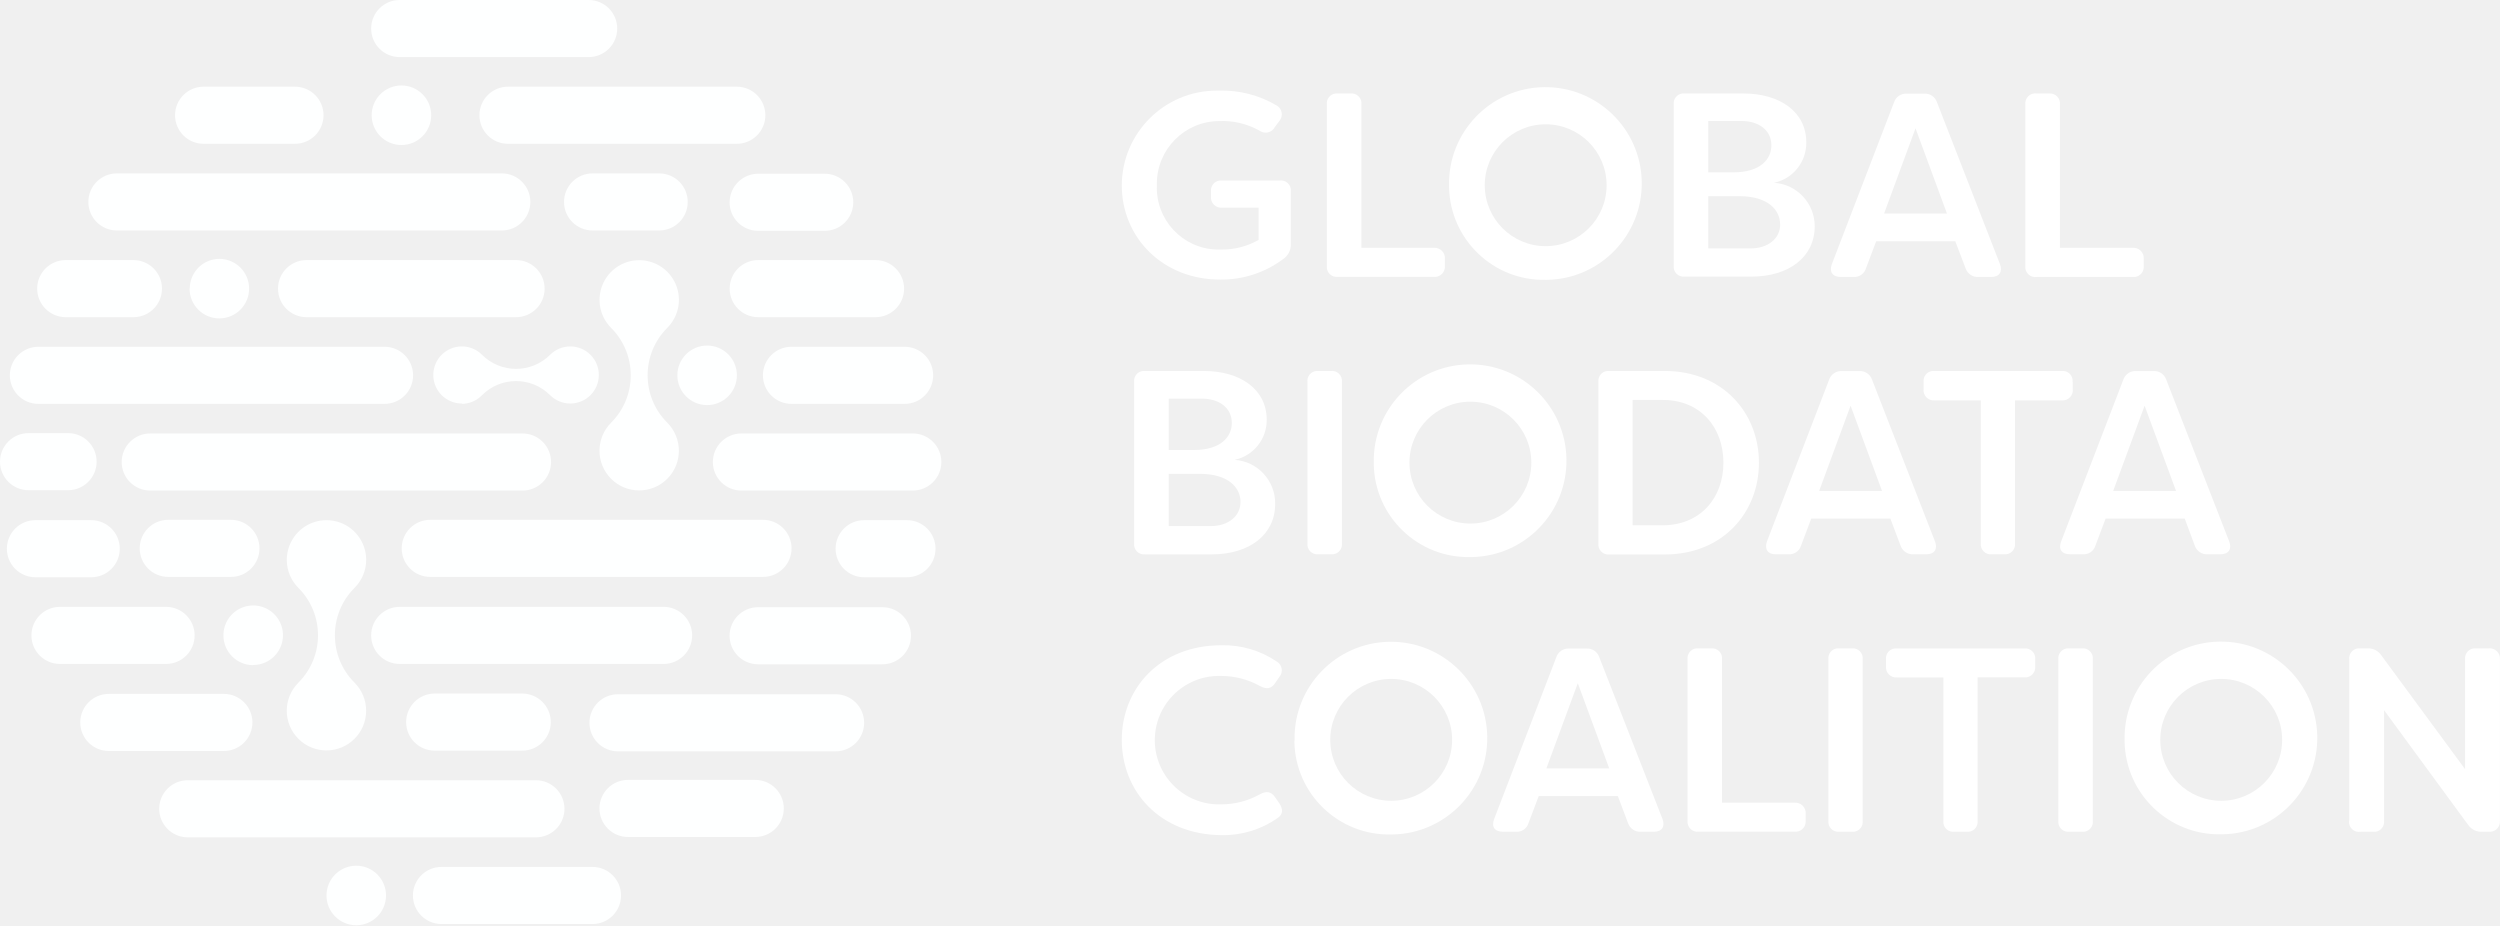
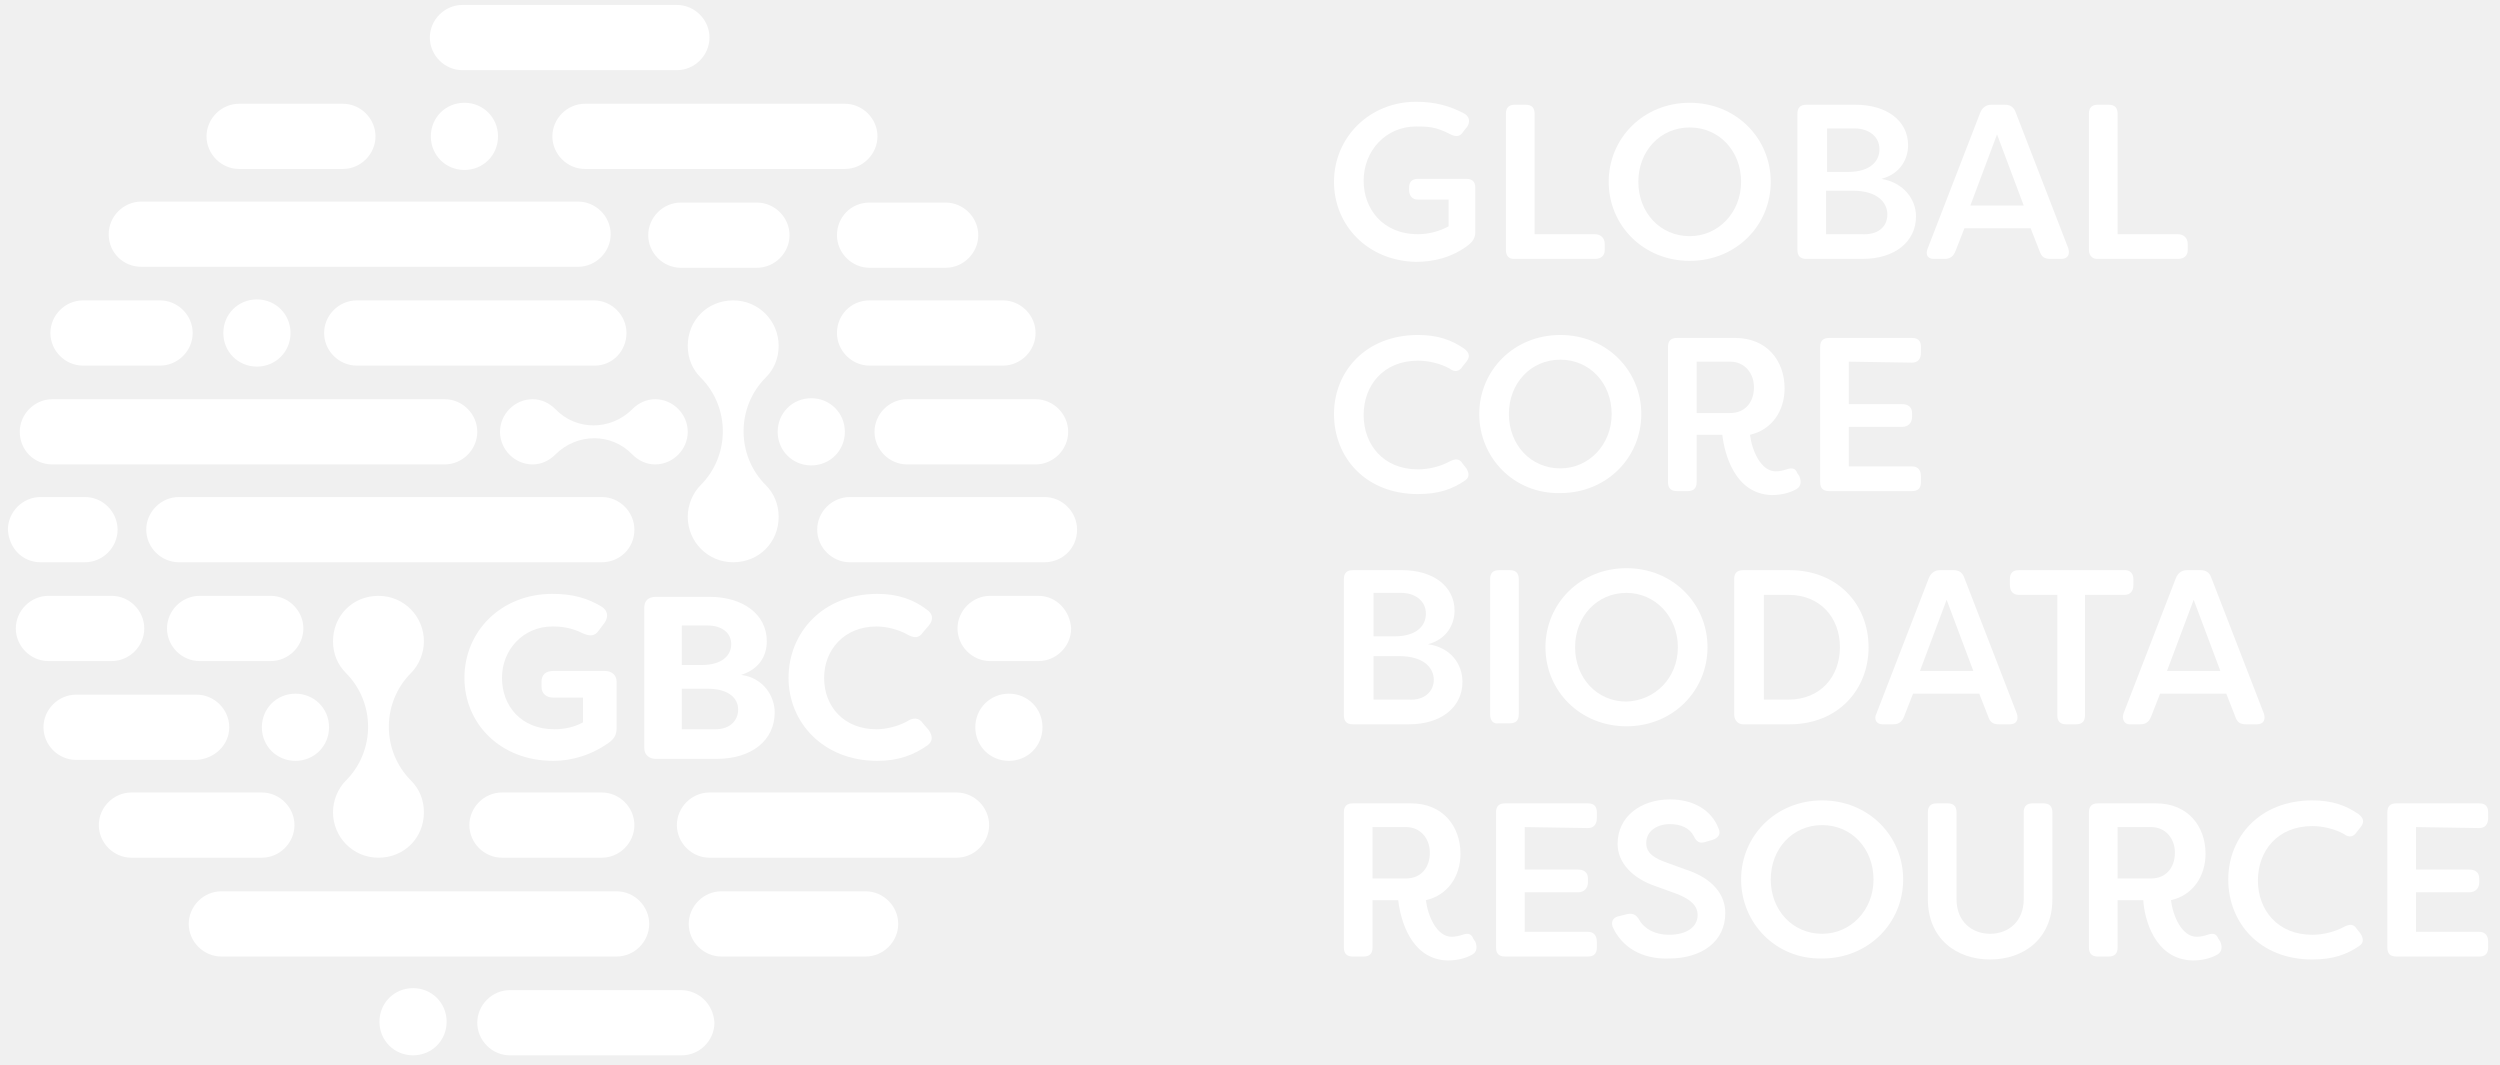
- <svg xmlns="http://www.w3.org/2000/svg" viewBox="0 0 287.22 106.3">
-   <g id="1a2c60e1-7c36-4988-a948-bfd498064522" data-name="Layer 2">
-     <g id="406ed730-d453-41cf-9bf1-2375692768a0" data-name="Layer 1">
-       <g id="0a45908b-ef7e-4807-9931-65d33eaea0e9" data-name="8fcccb1b-677a-47b3-a47b-f881884beb70">
-         <g id="5a4b9214-9290-4440-8c9e-deeea93cec3c" data-name="60c901dd-a0cc-4818-85cb-406ecfb0b0dc">
-           <path d="M104.87,56.36H85.18a3.28,3.28,0,0,1,0-6.56h19.69a3.28,3.28,0,0,1,0,6.56ZM78,34.45a4.56,4.56,0,1,0-7.79,3.22,7.7,7.7,0,0,1,0,10.89h0a4.56,4.56,0,1,0,6.45,0,7.7,7.7,0,0,1,0-10.89h0A4.55,4.55,0,0,0,78,34.45ZM75.73,19.92H68.08a3.28,3.28,0,0,0,0,6.56h7.65a3.28,3.28,0,0,0,0-6.56Zm5.51,26.62a3.42,3.42,0,1,0-3.42-3.42h0A3.42,3.42,0,0,0,81.24,46.54ZM90.94,63a3.28,3.28,0,0,0-3.28-3.28H49.43a3.28,3.28,0,0,0,0,6.56H87.67A3.28,3.28,0,0,0,90.94,63ZM55.08,13.24a3.28,3.28,0,0,0,3.28,3.28H84.65a3.28,3.28,0,0,0,0-6.56H58.36A3.28,3.28,0,0,0,55.08,13.24Zm28.74,10a3.28,3.28,0,0,0,3.28,3.28h7.65a3.28,3.28,0,0,0,0-6.56H87.1a3.28,3.28,0,0,0-3.27,3.24ZM45.92,6.56H67.63a3.28,3.28,0,0,0,0-6.56H45.92a3.28,3.28,0,0,0,0,6.56Zm37.91,26.6a3.28,3.28,0,0,0,3.28,3.28h13.48a3.28,3.28,0,1,0,0-6.56H87.1A3.28,3.28,0,0,0,83.83,33.16ZM42.07,64.32a4.56,4.56,0,1,0-7.79,3.22,7.7,7.7,0,0,1,0,10.89h0a4.56,4.56,0,1,0,6.45,0,7.7,7.7,0,0,1,0-10.89h0A4.55,4.55,0,0,0,42.07,64.32Zm7.87,15.36a3.28,3.28,0,0,0,0,6.56H60a3.28,3.28,0,0,0,0-6.56H49.94ZM79.52,73a3.28,3.28,0,0,0-3.28-3.28H45.92a3.28,3.28,0,0,0,0,6.56H76.24A3.28,3.28,0,0,0,79.52,73ZM63.31,53.08A3.28,3.28,0,0,0,60,49.8H17.26a3.28,3.28,0,0,0,0,6.56H60a3.28,3.28,0,0,0,3.31-3.25Zm-.74-19.92a3.28,3.28,0,0,0-3.28-3.28H35.22a3.28,3.28,0,0,0,0,6.56H59.29a3.28,3.28,0,0,0,3.28-3.28ZM53.06,46.4a3.27,3.27,0,0,0,2.32-1,5.53,5.53,0,0,1,7.82,0h0a3.28,3.28,0,1,0,0-4.64,5.53,5.53,0,0,1-7.82,0h0a3.28,3.28,0,1,0-2.32,5.6Zm-24,30A3.42,3.42,0,1,0,25.67,73s0,0,0,0a3.42,3.42,0,0,0,3.42,3.42ZM29.81,63a3.28,3.28,0,0,0-3.28-3.28h-7.2a3.28,3.28,0,0,0,0,6.56h7.21A3.28,3.28,0,0,0,29.81,63ZM87.65,43.12a3.28,3.28,0,0,0,3.28,3.28h13a3.28,3.28,0,0,0,0-6.56h-13a3.28,3.28,0,0,0-3.28,3.28ZM68.07,99.6H50.72a3.28,3.28,0,1,0,0,6.56H68.07a3.28,3.28,0,1,0,0-6.56Zm18.7-10H72.15a3.28,3.28,0,0,0,0,6.56H86.77a3.28,3.28,0,0,0,0-6.56ZM40.93,99.46a3.42,3.42,0,1,0,3.42,3.42h0A3.42,3.42,0,0,0,40.93,99.46Zm23.92-6.54a3.28,3.28,0,0,0-3.28-3.28h-40a3.28,3.28,0,0,0,0,6.56h40A3.28,3.28,0,0,0,64.85,92.92ZM104.2,59.76H99.28a3.28,3.28,0,0,0,0,6.56h4.92a3.28,3.28,0,0,0,0-6.56ZM29,83a3.28,3.28,0,0,0-3.28-3.28H12.5a3.28,3.28,0,0,0,0,6.56H25.67A3.28,3.28,0,0,0,29,83Zm72.43-13.24H87.1a3.28,3.28,0,0,0,0,6.56h14.28a3.28,3.28,0,0,0,0-6.56Zm-5.4,10H71a3.28,3.28,0,0,0,0,6.56H96a3.28,3.28,0,0,0,0-6.56ZM4.41,46.4H44.18a3.28,3.28,0,1,0,0-6.56H4.41a3.28,3.28,0,0,0,0,6.56Zm9-19.92H57.65a3.28,3.28,0,0,0,0-6.56H13.43a3.28,3.28,0,0,0,0,6.56Zm8.37,6.68a3.42,3.42,0,1,0,3.42-3.42h0a3.42,3.42,0,0,0-3.4,3.42ZM7.55,36.44h7.78a3.28,3.28,0,0,0,0-6.56H7.55a3.28,3.28,0,0,0,0,6.56ZM22.36,73a3.28,3.28,0,0,0-3.28-3.28H6.89a3.28,3.28,0,0,0,0,6.56H19.08A3.28,3.28,0,0,0,22.36,73Zm1-56.48H33.89a3.28,3.28,0,1,0,0-6.56H23.39a3.28,3.28,0,0,0,0,6.56h0ZM42.7,13.24a3.42,3.42,0,1,0,3.42-3.42,3.42,3.42,0,0,0-3.42,3.42ZM10.48,66.32a3.28,3.28,0,0,0,0-6.56H4.07a3.28,3.28,0,1,0,0,6.56Zm-7.2-10H7.82a3.28,3.28,0,0,0,0-6.56H3.28a3.28,3.28,0,0,0,0,6.56Z" fill="#feffff" />
-           <path d="M128.88,21.31a10.92,10.92,0,0,1,10.94-10.9h.23a12.3,12.3,0,0,1,6.59,1.69,1.17,1.17,0,0,1,.36,1.78l-.54.72a1.18,1.18,0,0,1-1.59.51l-.15-.09a8.7,8.7,0,0,0-4.67-1.11,7.19,7.19,0,0,0-7.14,7.24q0,.09,0,.17a7.1,7.1,0,0,0,6.84,7.35h.6a8.42,8.42,0,0,0,4.25-1.11v-3.7h-4.21a1.17,1.17,0,0,1-1.26-1.29V22a1.14,1.14,0,0,1,1-1.26H147A1.14,1.14,0,0,1,148.3,22v6.08a2,2,0,0,1-.93,1.72,11.82,11.82,0,0,1-7.14,2.32C133.55,32.15,128.88,27.24,128.88,21.31Z" fill="#fff" />
-           <path d="M152.44,30.55V12a1.14,1.14,0,0,1,1-1.26h1.69A1.14,1.14,0,0,1,156.41,12V28.47h8.31a1.19,1.19,0,0,1,1.28,1.3v.78a1.17,1.17,0,0,1-1.07,1.26H153.71a1.14,1.14,0,0,1-1.27-1.26Z" fill="#fff" />
-           <path d="M166.48,21.28a11.07,11.07,0,1,1,11.27,10.87h-.19a10.86,10.86,0,0,1-11.08-10.64Q166.48,21.4,166.48,21.28Zm18.1,0a7,7,0,1,0-7,7A7,7,0,0,0,184.58,21.28Z" fill="#fff" />
-           <path d="M208.49,26c0,3.49-2.92,5.78-7.29,5.78h-7.65a1.14,1.14,0,0,1-1.26-1.26V12a1.14,1.14,0,0,1,1-1.26h7c4.19,0,7.23,2.11,7.23,5.6A4.67,4.67,0,0,1,203.81,21,5,5,0,0,1,208.49,26ZM196.26,13.9v5.9h2.89c3.13,0,4.36-1.54,4.36-3.1,0-1.81-1.53-2.8-3.43-2.8Zm8.25,11.86c0-1.63-1.39-3.22-4.67-3.22h-3.58v6h4.85c2,0,3.41-1.12,3.41-2.75Z" fill="#fff" />
-           <path d="M210.46,30.34l7.14-18.58a1.45,1.45,0,0,1,1.47-1h2a1.45,1.45,0,0,1,1.47,1l7.23,18.58c.33.87-.06,1.48-1,1.48h-1.45a1.47,1.47,0,0,1-1.5-1l-1.18-3.1h-9.09l-1.17,3.1a1.4,1.4,0,0,1-1.45,1h-1.44C210.52,31.82,210.13,31.21,210.46,30.34Zm13.22-5.81-3.61-9.79-3.61,9.79Z" fill="#fff" />
-           <path d="M232.69,30.55V12A1.14,1.14,0,0,1,234,10.74h1.44A1.14,1.14,0,0,1,236.66,12V28.47H245a1.19,1.19,0,0,1,1.29,1.29v.78a1.17,1.17,0,0,1-1,1.28H234a1.14,1.14,0,0,1-1.31-1.27Z" fill="#fff" />
-           <path d="M146.5,57.91c0,3.49-2.92,5.78-7.29,5.78h-7.65a1.14,1.14,0,0,1-1.26-1.26V43.88a1.14,1.14,0,0,1,1-1.26h7c4.19,0,7.23,2.11,7.23,5.6a4.67,4.67,0,0,1-3.68,4.61A5,5,0,0,1,146.5,57.91ZM134.27,45.8v5.9h2.89c3.13,0,4.36-1.54,4.36-3.1,0-1.81-1.53-2.8-3.43-2.8Zm8.25,11.86c0-1.63-1.39-3.22-4.67-3.22h-3.58v6h4.85c2,0,3.4-1.15,3.4-2.77Z" fill="#fff" />
-           <path d="M150.21,62.42V43.88a1.14,1.14,0,0,1,1-1.26h1.7a1.14,1.14,0,0,1,1.26,1.26V62.42a1.14,1.14,0,0,1-1,1.26h-1.7a1.14,1.14,0,0,1-1.26-1.26Z" fill="#fff" />
-           <path d="M157.83,53.15A11.07,11.07,0,1,1,169.12,64h-.21a10.86,10.86,0,0,1-11.08-10.64Q157.83,53.26,157.83,53.15Zm18.1,0a7,7,0,1,0-7,7,7,7,0,0,0,7-7Z" fill="#fff" />
-           <path d="M148.73,85A11.07,11.07,0,1,1,160,95.87h-.21a10.86,10.86,0,0,1-11.08-10.64Q148.73,85.13,148.73,85Zm18.1,0a7,7,0,1,0-7,7,7,7,0,0,0,7-7Z" fill="#fff" />
-           <path d="M244.09,85a11.07,11.07,0,1,1,11.29,10.85h-.21a10.86,10.86,0,0,1-11.08-10.64Q244.09,85.13,244.09,85Zm18.1,0a7,7,0,1,0-7,7,7,7,0,0,0,7-7Z" fill="#fff" />
-           <path d="M183.64,62.42V43.88a1.14,1.14,0,0,1,1-1.26h6.63c6.56,0,10.81,4.73,10.81,10.54S197.84,63.7,191.28,63.7H184.9a1.14,1.14,0,0,1-1.26-1.28ZM191,60.35c4.34,0,7-3.13,7-7.2s-2.68-7.23-7-7.2h-3.43v14.4Z" fill="#fff" />
-           <path d="M203,62.21l7.14-18.58a1.46,1.46,0,0,1,1.47-1h2a1.46,1.46,0,0,1,1.47,1l7.23,18.58c.33.87-.06,1.47-1,1.47h-1.45a1.47,1.47,0,0,1-1.51-1l-1.17-3.1h-9.09l-1.17,3.1a1.4,1.4,0,0,1-1.45,1H204C203.09,63.69,202.7,63.09,203,62.21Zm13.22-5.81-3.61-9.79L209,56.4Z" fill="#fff" />
-           <path d="M238.13,43.88v.78A1.17,1.17,0,0,1,236.86,46H231.5V62.42a1.14,1.14,0,0,1-1,1.26h-1.67a1.14,1.14,0,0,1-1.26-1.26V46h-5.33A1.17,1.17,0,0,1,221,44.66v-.78a1.14,1.14,0,0,1,1-1.26h14.88a1.14,1.14,0,0,1,1.24,1.26Z" fill="#fff" />
-           <path d="M236.8,62.21l7.14-18.58a1.46,1.46,0,0,1,1.47-1h2a1.46,1.46,0,0,1,1.47,1l7.23,18.58c.33.87-.06,1.47-1,1.47h-1.45a1.47,1.47,0,0,1-1.51-1L251,59.58h-9.09l-1.17,3.1a1.4,1.4,0,0,1-1.45,1h-1.45C236.86,63.69,236.46,63.09,236.8,62.21ZM250,56.4l-3.61-9.79-3.61,9.79Z" fill="#fff" />
-           <path d="M128.88,85c0-5.87,4.34-10.87,11.47-10.87A10.93,10.93,0,0,1,146.68,76a1.17,1.17,0,0,1,.3,1.78l-.48.69c-.45.69-1,.75-1.78.33a9.09,9.09,0,0,0-4.37-1.14,7.38,7.38,0,1,0-.54,14.75h.54a9.07,9.07,0,0,0,4.37-1.14c.75-.42,1.32-.36,1.78.33l.48.69c.45.69.42,1.24-.15,1.66a10.88,10.88,0,0,1-6.47,2C133.22,95.89,128.88,90.89,128.88,85Z" fill="#fff" />
-           <path d="M171.66,94.09l7.14-18.58a1.46,1.46,0,0,1,1.47-1h2a1.46,1.46,0,0,1,1.47,1L191,94.09c.33.87-.06,1.47-1,1.47h-1.45a1.47,1.47,0,0,1-1.51-1l-1.17-3.1h-9.09l-1.17,3.1a1.4,1.4,0,0,1-1.45,1h-1.45C171.71,95.56,171.32,95,171.66,94.09Zm13.22-5.81-3.61-9.79-3.61,9.79Z" fill="#fff" />
-           <path d="M193.88,94.3V75.75a1.14,1.14,0,0,1,1-1.26h1.7a1.14,1.14,0,0,1,1.26,1.26V92.22h8.31a1.19,1.19,0,0,1,1.3,1.29v.78a1.17,1.17,0,0,1-1.07,1.26H195.16a1.14,1.14,0,0,1-1.28-1.25Z" fill="#fff" />
-           <path d="M210.06,94.3V75.75a1.14,1.14,0,0,1,1-1.26h1.69A1.14,1.14,0,0,1,214,75.75V94.3a1.14,1.14,0,0,1-1,1.26H211.3a1.14,1.14,0,0,1-1.24-1.26Z" fill="#fff" />
-           <path d="M233.82,75.75v.78a1.17,1.17,0,0,1-1,1.29H227.2V94.3a1.14,1.14,0,0,1-1,1.26h-1.67a1.14,1.14,0,0,1-1.26-1.26V77.83h-5.33a1.17,1.17,0,0,1-1.26-1.29v-.78a1.14,1.14,0,0,1,1-1.26h14.88a1.14,1.14,0,0,1,1.26,1.25Z" fill="#fff" />
-           <path d="M236.48,94.3V75.75a1.14,1.14,0,0,1,1-1.26h1.7a1.14,1.14,0,0,1,1.26,1.26V94.3a1.14,1.14,0,0,1-1,1.26h-1.7a1.14,1.14,0,0,1-1.26-1.26Z" fill="#fff" />
-           <path d="M269.9,94.3V75.75a1.14,1.14,0,0,1,1-1.26H272a1.8,1.8,0,0,1,1.57.78l9.64,13.1V75.75a1.14,1.14,0,0,1,1-1.26h1.7a1.17,1.17,0,0,1,1.3,1.26V94.3a1.17,1.17,0,0,1-1.07,1.26h-1a1.83,1.83,0,0,1-1.57-.78l-9.67-13.19V94.3a1.14,1.14,0,0,1-1,1.26h-1.69a1.14,1.14,0,0,1-1.33-1.26Z" fill="#fff" />
-         </g>
-       </g>
+ <svg xmlns="http://www.w3.org/2000/svg" version="1.1" id="Layer_1" x="0px" y="0px" viewBox="0 0 253 107.7" style="enable-background:new 0 0 253 107.7;" xml:space="preserve">
+   <style type="text/css">
+ 	.st0{fill:#FFFFFF;}
+ </style>
+   <g>
+     <path class="st0" d="M105.7,56.9H86c-1.8,0-3.3-1.5-3.3-3.3s1.5-3.3,3.3-3.3h19.7c1.8,0,3.3,1.5,3.3,3.3   C109,55.5,107.5,56.9,105.7,56.9z M78.8,35c0-2.5-2-4.6-4.6-4.6s-4.6,2-4.6,4.6c0,1.3,0.5,2.4,1.3,3.2c3,3,3,7.9,0,10.9   c-0.8,0.8-1.3,2-1.3,3.2c0,2.5,2,4.6,4.6,4.6s4.6-2,4.6-4.6c0-1.3-0.5-2.4-1.3-3.2c-3-3-3-7.9,0-10.9C78.3,37.4,78.8,36.3,78.8,35z    M76.6,20.5h-7.7c-1.8,0-3.3,1.5-3.3,3.3s1.5,3.3,3.3,3.3h7.7c1.8,0,3.3-1.5,3.3-3.3S78.4,20.5,76.6,20.5z M82.1,47.1   c1.9,0,3.4-1.5,3.4-3.4s-1.5-3.4-3.4-3.4s-3.4,1.5-3.4,3.4S80.2,47.1,82.1,47.1z M55.9,13.8c0,1.8,1.5,3.3,3.3,3.3h26.3   c1.8,0,3.3-1.5,3.3-3.3s-1.5-3.3-3.3-3.3H59.2C57.4,10.5,55.9,12,55.9,13.8z M84.7,23.8c0,1.8,1.5,3.3,3.3,3.3h7.7   c1.8,0,3.3-1.5,3.3-3.3s-1.5-3.3-3.3-3.3H88C86.1,20.5,84.7,22,84.7,23.8z M46.8,7.1h21.7c1.8,0,3.3-1.5,3.3-3.3s-1.5-3.3-3.3-3.3   H46.8c-1.8,0-3.3,1.5-3.3,3.3S45,7.1,46.8,7.1z M84.7,33.7c0,1.8,1.5,3.3,3.3,3.3h13.5c1.8,0,3.3-1.5,3.3-3.3s-1.5-3.3-3.3-3.3H88   C86.1,30.4,84.7,31.9,84.7,33.7z M42.9,64.9c0-2.5-2-4.6-4.6-4.6s-4.6,2-4.6,4.6c0,1.3,0.5,2.4,1.3,3.2c3,3,3,7.9,0,10.9   c-0.8,0.8-1.3,2-1.3,3.2c0,2.5,2,4.6,4.6,4.6s4.6-2,4.6-4.6c0-1.3-0.5-2.4-1.3-3.2c-3-3-3-7.9,0-10.9   C42.4,67.3,42.9,66.1,42.9,64.9z M50.8,80.2c-1.8,0-3.3,1.5-3.3,3.3s1.5,3.3,3.3,3.3h10.1c1.8,0,3.3-1.5,3.3-3.3s-1.5-3.3-3.3-3.3   H50.8z M64.2,53.6c0-1.8-1.5-3.3-3.3-3.3H18.1c-1.8,0-3.3,1.5-3.3,3.3s1.5,3.3,3.3,3.3h42.8C62.7,56.9,64.2,55.5,64.2,53.6z    M63.4,33.7c0-1.8-1.5-3.3-3.3-3.3h-24c-1.8,0-3.3,1.5-3.3,3.3s1.5,3.3,3.3,3.3h24.1C62,37,63.4,35.5,63.4,33.7z M53.9,47   c0.9,0,1.7-0.4,2.3-1c2.2-2.2,5.7-2.2,7.8,0c0.6,0.6,1.4,1,2.3,1c1.8,0,3.3-1.5,3.3-3.3s-1.5-3.3-3.3-3.3c-0.9,0-1.7,0.4-2.3,1   c-2.2,2.2-5.7,2.2-7.8,0c-0.6-0.6-1.4-1-2.3-1c-1.8,0-3.3,1.5-3.3,3.3S52.1,47,53.9,47z M29.9,77c1.9,0,3.4-1.5,3.4-3.4   s-1.5-3.4-3.4-3.4s-3.4,1.5-3.4,3.4S28,77,29.9,77z M102.1,77c1.9,0,3.4-1.5,3.4-3.4s-1.5-3.4-3.4-3.4s-3.4,1.5-3.4,3.4   S100.2,77,102.1,77z M30.7,63.6c0-1.8-1.5-3.3-3.3-3.3h-7.2c-1.8,0-3.3,1.5-3.3,3.3c0,1.8,1.5,3.3,3.3,3.3h7.2   C29.2,66.9,30.7,65.4,30.7,63.6z M88.5,43.7c0,1.8,1.5,3.3,3.3,3.3h13c1.8,0,3.3-1.5,3.3-3.3s-1.5-3.3-3.3-3.3h-13   C90,40.4,88.5,41.9,88.5,43.7z M68.9,100.2H51.6c-1.8,0-3.3,1.5-3.3,3.3s1.5,3.3,3.3,3.3H69c1.8,0,3.3-1.5,3.3-3.3   C72.2,101.6,70.7,100.2,68.9,100.2z M87.6,90.2H73c-1.8,0-3.3,1.5-3.3,3.3s1.5,3.3,3.3,3.3h14.6c1.8,0,3.3-1.5,3.3-3.3   S89.4,90.2,87.6,90.2z M41.8,100c-1.9,0-3.4,1.5-3.4,3.4s1.5,3.4,3.4,3.4s3.4-1.5,3.4-3.4S43.7,100,41.8,100z M65.7,93.5   c0-1.8-1.5-3.3-3.3-3.3h-40c-1.8,0-3.3,1.5-3.3,3.3s1.5,3.3,3.3,3.3h40C64.2,96.8,65.7,95.3,65.7,93.5z M105.1,60.3h-4.9   c-1.8,0-3.3,1.5-3.3,3.3c0,1.8,1.5,3.3,3.3,3.3h4.9c1.8,0,3.3-1.5,3.3-3.3C108.3,61.8,106.9,60.3,105.1,60.3z M29.8,83.5   c0-1.8-1.5-3.3-3.3-3.3H13.3c-1.8,0-3.3,1.5-3.3,3.3s1.5,3.3,3.3,3.3h13.2C28.3,86.8,29.8,85.3,29.8,83.5z M96.8,80.2h-25   c-1.8,0-3.3,1.5-3.3,3.3s1.5,3.3,3.3,3.3h25c1.8,0,3.3-1.5,3.3-3.3S98.6,80.2,96.8,80.2z M5.3,47H45c1.8,0,3.3-1.5,3.3-3.3   s-1.5-3.3-3.3-3.3H5.3c-1.8,0-3.3,1.5-3.3,3.3C2,45.5,3.4,47,5.3,47z M14.3,27h44.2c1.8,0,3.3-1.5,3.3-3.3s-1.5-3.3-3.3-3.3H14.3   c-1.8,0-3.3,1.5-3.3,3.3C11,25.6,12.5,27,14.3,27z M22.6,33.7c0,1.9,1.5,3.4,3.4,3.4s3.4-1.5,3.4-3.4s-1.5-3.4-3.4-3.4   S22.6,31.8,22.6,33.7z M8.4,37h7.8c1.8,0,3.3-1.5,3.3-3.3s-1.5-3.3-3.3-3.3H8.4c-1.8,0-3.3,1.5-3.3,3.3C5.1,35.5,6.6,37,8.4,37z    M23.2,73.6c0-1.8-1.5-3.3-3.3-3.3H7.7c-1.8,0-3.3,1.5-3.3,3.3s1.5,3.3,3.3,3.3h12.2C21.7,76.8,23.2,75.4,23.2,73.6z M24.2,17.1   h10.5c1.8,0,3.3-1.5,3.3-3.3s-1.5-3.3-3.3-3.3H24.2c-1.8,0-3.3,1.5-3.3,3.3S22.4,17.1,24.2,17.1z M43.6,13.8c0,1.9,1.5,3.4,3.4,3.4   s3.4-1.5,3.4-3.4s-1.5-3.4-3.4-3.4S43.6,11.9,43.6,13.8z M11.3,66.9c1.8,0,3.3-1.5,3.3-3.3s-1.5-3.3-3.3-3.3H4.9   c-1.8,0-3.3,1.5-3.3,3.3s1.5,3.3,3.3,3.3H11.3z M4.1,56.9h4.5c1.8,0,3.3-1.5,3.3-3.3s-1.5-3.3-3.3-3.3H4.1c-1.8,0-3.3,1.5-3.3,3.3   C0.9,55.5,2.3,56.9,4.1,56.9z" />
+     <g>
+       <path class="st0" d="M47,68.6c0-4.7,3.7-8.5,8.9-8.5c2,0,3.5,0.4,5,1.3c0.6,0.4,0.7,1,0.3,1.6l-0.6,0.8c-0.4,0.6-0.9,0.6-1.6,0.3    c-1.2-0.6-2.2-0.7-3.1-0.7c-2.9,0-5.1,2.3-5.1,5.2c0,2.8,1.9,5.2,5.3,5.2c1,0,2-0.2,2.9-0.7v-2.5h-3c-0.7,0-1.2-0.4-1.2-1.1V69    c0-0.7,0.4-1.1,1.2-1.1h5.2c0.7,0,1.2,0.4,1.2,1.1v4.7c0,0.6-0.2,1-0.7,1.4C59.9,76.4,57.9,77,56,77C50.6,77,47,73.2,47,68.6z" />
+       <path class="st0" d="M78.4,72.1c0,2.8-2.3,4.7-5.9,4.7h-6.1c-0.7,0-1.2-0.4-1.2-1.1V61.5c0-0.7,0.4-1.1,1.2-1.1h5.4    c3.3,0,5.8,1.7,5.8,4.5c0,1.4-0.7,2.8-2.6,3.4C77.3,68.6,78.4,70.5,78.4,72.1z M69,63.3v4h2c2.1,0,3-1,3-2.1c0-1.2-1-1.9-2.4-1.9    C71.6,63.3,69,63.3,69,63.3z M74.7,71.8c0-1.1-0.9-2.1-3.1-2.1H69v4.1h3.4C73.9,73.8,74.7,72.9,74.7,71.8z" />
+       <path class="st0" d="M79.8,68.6c0-4.6,3.5-8.5,9-8.5c2.1,0,3.7,0.6,5,1.6c0.6,0.4,0.7,1,0.2,1.6L93.4,64c-0.4,0.6-0.9,0.6-1.6,0.2    c-0.9-0.5-2.1-0.8-3.1-0.8c-3.3,0-5.3,2.4-5.3,5.2c0,2.9,2,5.2,5.3,5.2c1,0,2.2-0.3,3.1-0.8c0.6-0.4,1.2-0.4,1.6,0.2l0.6,0.7    c0.4,0.6,0.4,1.1-0.1,1.5c-1.4,1-3,1.6-5.1,1.6C83.3,77,79.8,73.1,79.8,68.6z" />
+     </g>
+     <g>
+       <path class="st0" d="M135,18.4c0-4.5,3.6-8.1,8.3-8.1c1.9,0,3.4,0.4,4.9,1.2c0.5,0.3,0.6,0.8,0.3,1.3l-0.4,0.5    c-0.3,0.5-0.7,0.6-1.3,0.3c-1.5-0.8-2.4-0.8-3.5-0.8c-3,0-5.3,2.4-5.3,5.5c0,2.8,1.9,5.4,5.5,5.4c1.1,0,2.2-0.3,3.1-0.8v-2.7h-3.1    c-0.6,0-0.9-0.4-0.9-1V19c0-0.6,0.3-0.9,0.9-0.9h4.9c0.6,0,0.9,0.3,0.9,0.9v4.5c0,0.5-0.2,0.9-0.7,1.3c-1.7,1.3-3.6,1.7-5.3,1.7    C138.4,26.4,135,22.8,135,18.4z" />
+       <path class="st0" d="M152.4,25.3V11.5c0-0.6,0.3-0.9,0.9-0.9h1.1c0.6,0,0.9,0.3,0.9,0.9v12.2h6.1c0.6,0,1,0.4,1,1v0.6    c0,0.6-0.4,0.9-1,0.9h-8.2C152.7,26.2,152.4,25.9,152.4,25.3z" />
+       <path class="st0" d="M162.8,18.4c0-4.4,3.5-8,8.2-8s8.2,3.6,8.2,8s-3.5,8-8.2,8S162.8,22.8,162.8,18.4z M176.2,18.4    c0-3.1-2.2-5.5-5.2-5.5s-5.2,2.4-5.2,5.5s2.2,5.5,5.2,5.5C173.9,23.9,176.2,21.5,176.2,18.4z" />
+       <path class="st0" d="M193.9,21.9c0,2.6-2.2,4.3-5.4,4.3h-5.7c-0.6,0-0.9-0.3-0.9-0.9V11.5c0-0.6,0.3-0.9,0.9-0.9h5    c3.1,0,5.3,1.6,5.3,4.1c0,1.4-0.8,2.9-2.7,3.4C192.7,18.5,193.9,20.2,193.9,21.9z M184.9,13v4.4h2.1c2.3,0,3.2-1.1,3.2-2.3    c0-1.3-1.1-2.1-2.5-2.1H184.9z M191,21.7c0-1.2-1-2.4-3.5-2.4h-2.7v4.4h3.6C190,23.8,191,23,191,21.7z" />
+       <path class="st0" d="M195.1,25.1l5.3-13.7c0.2-0.5,0.6-0.8,1.1-0.8h1.4c0.5,0,0.9,0.2,1.1,0.8l5.3,13.7c0.2,0.6,0,1.1-0.7,1.1    h-1.1c-0.6,0-0.9-0.2-1.1-0.8l-0.9-2.3h-6.7l-0.9,2.3c-0.2,0.5-0.5,0.8-1.1,0.8h-1.1C195.1,26.2,194.8,25.8,195.1,25.1z     M204.8,20.8l-2.7-7.2l-2.7,7.2H204.8z" />
+       <path class="st0" d="M211.4,25.3V11.5c0-0.6,0.3-0.9,0.9-0.9h1.1c0.6,0,0.9,0.3,0.9,0.9v12.2h6.1c0.6,0,1,0.4,1,1v0.6    c0,0.6-0.4,0.9-1,0.9h-8.2C211.8,26.2,211.4,25.9,211.4,25.3z" />
+     </g>
+     <g>
+       <path class="st0" d="M135,41.9c0-4.3,3.2-8,8.5-8c2,0,3.4,0.5,4.7,1.4c0.5,0.4,0.6,0.8,0.2,1.3l-0.4,0.5c-0.3,0.5-0.8,0.6-1.3,0.2    c-0.9-0.5-2.1-0.8-3.2-0.8c-3.5,0-5.5,2.5-5.5,5.5s2,5.5,5.5,5.5c1.1,0,2.3-0.3,3.2-0.8c0.6-0.3,1-0.3,1.3,0.2l0.4,0.5    c0.3,0.5,0.3,0.9-0.1,1.2c-1.3,0.9-2.7,1.4-4.8,1.4C138.2,50,135,46.3,135,41.9z" />
+       <path class="st0" d="M149.7,41.9c0-4.4,3.5-8,8.2-8s8.2,3.6,8.2,8s-3.5,8-8.2,8C153.2,50,149.7,46.3,149.7,41.9z M163.1,41.9    c0-3.1-2.2-5.5-5.2-5.5s-5.2,2.4-5.2,5.5s2.2,5.5,5.2,5.5C160.8,47.4,163.1,45,163.1,41.9z" />
+       <path class="st0" d="M174.3,44h-2.6v4.8c0,0.6-0.3,0.9-0.9,0.9h-1.1c-0.6,0-0.9-0.3-0.9-0.9V35.1c0-0.6,0.3-0.9,0.9-0.9h5.9    c3.2,0,5,2.3,5,5.1c0,2.3-1.3,4.2-3.5,4.7c0.2,1.6,1.1,3.7,2.6,3.7c0.4,0,0.8-0.1,1.1-0.2c0.6-0.2,0.9-0.1,1.1,0.4l0.2,0.3    c0.2,0.5,0.2,1-0.3,1.3c-0.7,0.4-1.6,0.6-2.5,0.6C175.5,50,174.5,45.8,174.3,44z M175.1,41.8c1.5,0,2.4-1.1,2.4-2.6    s-1-2.6-2.4-2.6h-3.4v5.2C171.7,41.8,175.1,41.8,175.1,41.8z" />
+       <path class="st0" d="M187.1,36.6v4.3h5.4c0.6,0,1,0.3,1,0.9v0.4c0,0.6-0.4,1-1,1h-5.4v4h6.4c0.6,0,0.9,0.4,0.9,1v0.6    c0,0.6-0.3,0.9-0.9,0.9h-8.4c-0.6,0-0.9-0.3-0.9-0.9V35.1c0-0.6,0.3-0.9,0.9-0.9h8.4c0.6,0,0.9,0.3,0.9,0.9v0.6c0,0.6-0.3,1-0.9,1    L187.1,36.6L187.1,36.6z" />
+     </g>
+     <g>
+       <path class="st0" d="M148,69c0,2.6-2.2,4.3-5.4,4.3h-5.7c-0.6,0-0.9-0.3-0.9-0.9V58.6c0-0.6,0.3-0.9,0.9-0.9h5    c3.1,0,5.3,1.6,5.3,4.1c0,1.4-0.8,2.9-2.7,3.4C146.8,65.5,148,67.2,148,69z M139,60v4.4h2.1c2.3,0,3.2-1.1,3.2-2.3    c0-1.3-1.1-2.1-2.5-2.1C141.8,60,139,60,139,60z M145.1,68.8c0-1.2-1-2.4-3.5-2.4H139v4.4h3.6C144.1,70.9,145.1,70,145.1,68.8z" />
+       <path class="st0" d="M150.8,72.3V58.6c0-0.6,0.3-0.9,0.9-0.9h1.1c0.6,0,0.9,0.3,0.9,0.9v13.7c0,0.6-0.3,0.9-0.9,0.9h-1.1    C151.1,73.3,150.8,72.9,150.8,72.3z" />
+       <path class="st0" d="M156.4,65.5c0-4.4,3.5-8,8.2-8s8.2,3.6,8.2,8s-3.5,8-8.2,8S156.4,69.9,156.4,65.5z M169.8,65.5    c0-3.1-2.3-5.5-5.2-5.5c-3,0-5.2,2.4-5.2,5.5s2.2,5.5,5.2,5.5C167.5,70.9,169.8,68.6,169.8,65.5z" />
+       <path class="st0" d="M175.5,72.3V58.6c0-0.6,0.3-0.9,0.9-0.9h4.7c4.9,0,8,3.5,8,7.8s-3.1,7.8-8,7.8h-4.7    C175.9,73.3,175.5,72.9,175.5,72.3z M181,70.8c3.2,0,5.2-2.3,5.2-5.3s-2-5.3-5.2-5.3h-2.5v10.6H181z" />
+       <path class="st0" d="M189.9,72.2l5.3-13.7c0.2-0.5,0.6-0.8,1.1-0.8h1.4c0.5,0,0.9,0.2,1.1,0.8l5.3,13.7c0.2,0.6,0,1.1-0.7,1.1    h-1.1c-0.6,0-0.9-0.2-1.1-0.8l-0.9-2.3h-6.7l-0.9,2.3c-0.2,0.5-0.5,0.8-1.1,0.8h-1.1C189.9,73.3,189.6,72.8,189.9,72.2z     M199.7,67.9l-2.7-7.2l-2.7,7.2H199.7z" />
+       <path class="st0" d="M215.9,58.6v0.6c0,0.6-0.3,1-0.9,1h-4v12.2c0,0.6-0.3,0.9-0.9,0.9h-1c-0.6,0-0.9-0.3-0.9-0.9V60.2h-3.9    c-0.6,0-0.9-0.4-0.9-1v-0.6c0-0.6,0.3-0.9,0.9-0.9h10.8C215.5,57.7,215.9,58,215.9,58.6z" />
+       <path class="st0" d="M214.9,72.2l5.3-13.7c0.2-0.5,0.6-0.8,1.1-0.8h1.4c0.5,0,0.9,0.2,1.1,0.8l5.3,13.7c0.2,0.6,0,1.1-0.7,1.1    h-1.1c-0.6,0-0.9-0.2-1.1-0.8l-0.9-2.3h-6.7l-0.9,2.3c-0.2,0.5-0.5,0.8-1.1,0.8h-1.1C215,73.3,214.7,72.8,214.9,72.2z M224.7,67.9    l-2.7-7.2l-2.7,7.2H224.7z" />
+     </g>
+     <g>
+       <path class="st0" d="M141.5,91.1h-2.6v4.8c0,0.6-0.3,0.9-0.9,0.9h-1.1c-0.6,0-0.9-0.3-0.9-0.9V82.2c0-0.6,0.3-0.9,0.9-0.9h5.9    c3.2,0,5,2.3,5,5.1c0,2.3-1.3,4.2-3.5,4.7c0.2,1.6,1.1,3.7,2.6,3.7c0.4,0,0.8-0.1,1.1-0.2c0.6-0.2,0.9-0.1,1.1,0.4l0.2,0.3    c0.2,0.5,0.2,1-0.3,1.3c-0.7,0.4-1.6,0.6-2.5,0.6C142.7,97.1,141.7,92.9,141.5,91.1z M142.3,88.9c1.5,0,2.4-1.1,2.4-2.6    s-1-2.6-2.4-2.6h-3.4v5.2H142.3z" />
+       <path class="st0" d="M154.3,83.7V88h5.4c0.6,0,1,0.3,1,0.9v0.4c0,0.6-0.4,1-1,1h-5.4v4h6.4c0.6,0,0.9,0.4,0.9,1v0.6    c0,0.6-0.3,0.9-0.9,0.9h-8.4c-0.6,0-0.9-0.3-0.9-0.9V82.2c0-0.6,0.3-0.9,0.9-0.9h8.4c0.6,0,0.9,0.3,0.9,0.9v0.6c0,0.6-0.3,1-0.9,1    L154.3,83.7L154.3,83.7z" />
+       <path class="st0" d="M163.2,93.8c-0.2-0.6,0.1-1,0.7-1.1l0.8-0.2c0.6-0.1,0.9,0.1,1.2,0.6c0.5,0.9,1.6,1.5,3,1.5    c1.8,0,2.9-0.8,2.9-2c0-1-0.8-1.6-2-2.1l-2.2-0.8c-2.4-0.8-3.9-2.4-3.9-4.3c0-2.8,2.4-4.5,5.3-4.5c2.4,0,4.2,1.1,4.9,2.9    c0.3,0.6,0,1-0.6,1.2l-0.7,0.2c-0.6,0.2-0.9,0-1.2-0.6c-0.4-0.8-1.3-1.2-2.4-1.2c-1.3,0-2.4,0.7-2.4,1.9c0,0.6,0.2,1.3,1.8,1.9    l2.2,0.8c2.8,0.9,4,2.6,4,4.4c0,2.9-2.4,4.6-5.7,4.6C166.1,97.1,164.1,95.8,163.2,93.8z" />
+       <path class="st0" d="M176.2,89c0-4.4,3.5-8,8.2-8s8.2,3.6,8.2,8s-3.5,8-8.2,8C179.7,97.1,176.2,93.4,176.2,89z M189.6,89    c0-3.1-2.2-5.5-5.2-5.5s-5.2,2.4-5.2,5.5s2.2,5.5,5.2,5.5C187.3,94.5,189.6,92.1,189.6,89z" />
+       <path class="st0" d="M195.1,91v-8.8c0-0.6,0.3-0.9,0.9-0.9h1.1c0.6,0,0.9,0.3,0.9,0.9V91c0,2.3,1.6,3.5,3.4,3.5s3.4-1.2,3.4-3.5    v-8.8c0-0.6,0.3-0.9,0.9-0.9h1.1c0.6,0,0.9,0.3,0.9,0.9V91c0,4-2.9,6.1-6.3,6.1C198,97.1,195.1,95,195.1,91z" />
+       <path class="st0" d="M216.9,91.1h-2.6v4.8c0,0.6-0.3,0.9-0.9,0.9h-1.1c-0.6,0-0.9-0.3-0.9-0.9V82.2c0-0.6,0.3-0.9,0.9-0.9h5.9    c3.2,0,5,2.3,5,5.1c0,2.3-1.3,4.2-3.5,4.7c0.2,1.6,1.1,3.7,2.6,3.7c0.4,0,0.8-0.1,1.1-0.2c0.6-0.2,0.9-0.1,1.1,0.4l0.2,0.3    c0.2,0.5,0.2,1-0.3,1.3c-0.7,0.4-1.6,0.6-2.5,0.6C218,97.1,217,92.9,216.9,91.1z M217.7,88.9c1.5,0,2.4-1.1,2.4-2.6    s-1-2.6-2.4-2.6h-3.4v5.2H217.7z" />
+       <path class="st0" d="M225.5,89c0-4.3,3.2-8,8.5-8c2,0,3.4,0.5,4.7,1.4c0.5,0.4,0.6,0.8,0.2,1.3l-0.4,0.5c-0.3,0.5-0.8,0.6-1.3,0.2    c-0.9-0.5-2.1-0.8-3.2-0.8c-3.5,0-5.5,2.5-5.5,5.5s2,5.5,5.5,5.5c1.1,0,2.3-0.3,3.2-0.8c0.6-0.3,1-0.3,1.3,0.2l0.4,0.5    c0.3,0.5,0.3,0.9-0.1,1.2c-1.3,0.9-2.7,1.4-4.8,1.4C228.7,97.1,225.5,93.4,225.5,89z" />
+       <path class="st0" d="M244.5,83.7V88h5.4c0.6,0,1,0.3,1,0.9v0.4c0,0.6-0.4,1-1,1h-5.4v4h6.4c0.6,0,0.9,0.4,0.9,1v0.6    c0,0.6-0.3,0.9-0.9,0.9h-8.4c-0.6,0-0.9-0.3-0.9-0.9V82.2c0-0.6,0.3-0.9,0.9-0.9h8.4c0.6,0,0.9,0.3,0.9,0.9v0.6c0,0.6-0.3,1-0.9,1    L244.5,83.7L244.5,83.7z" />
    </g>
  </g>
</svg>
